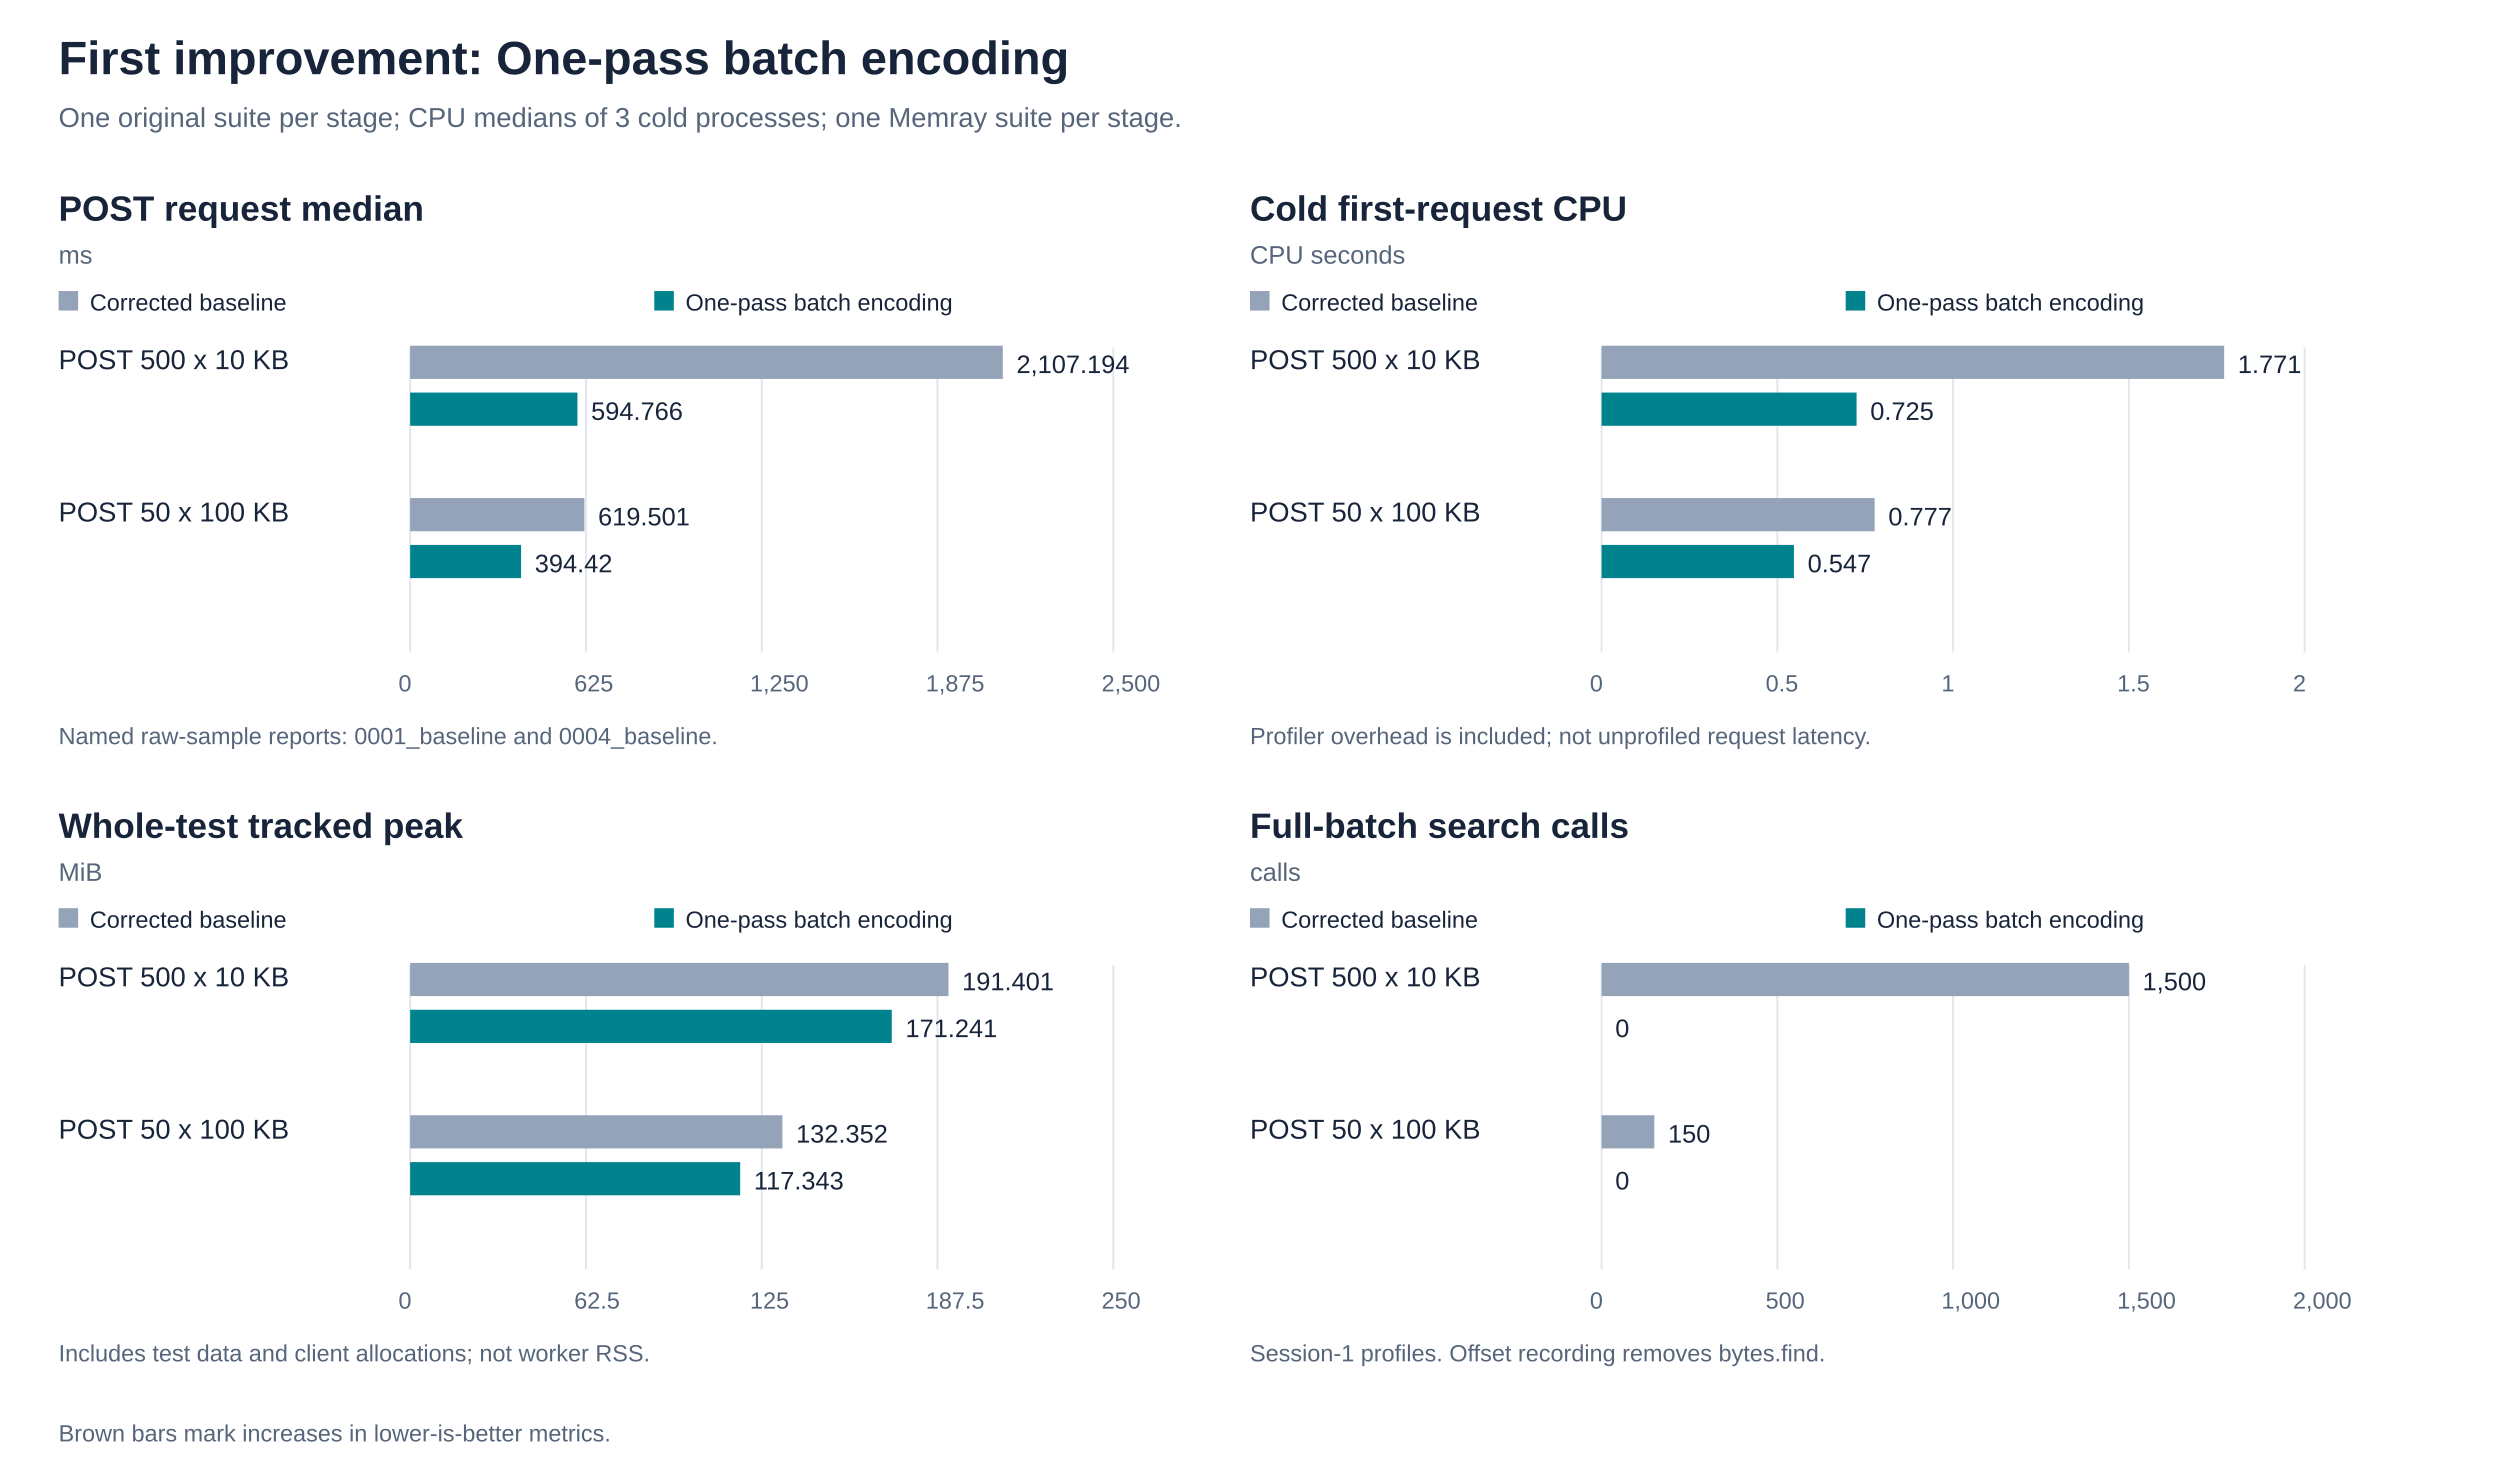
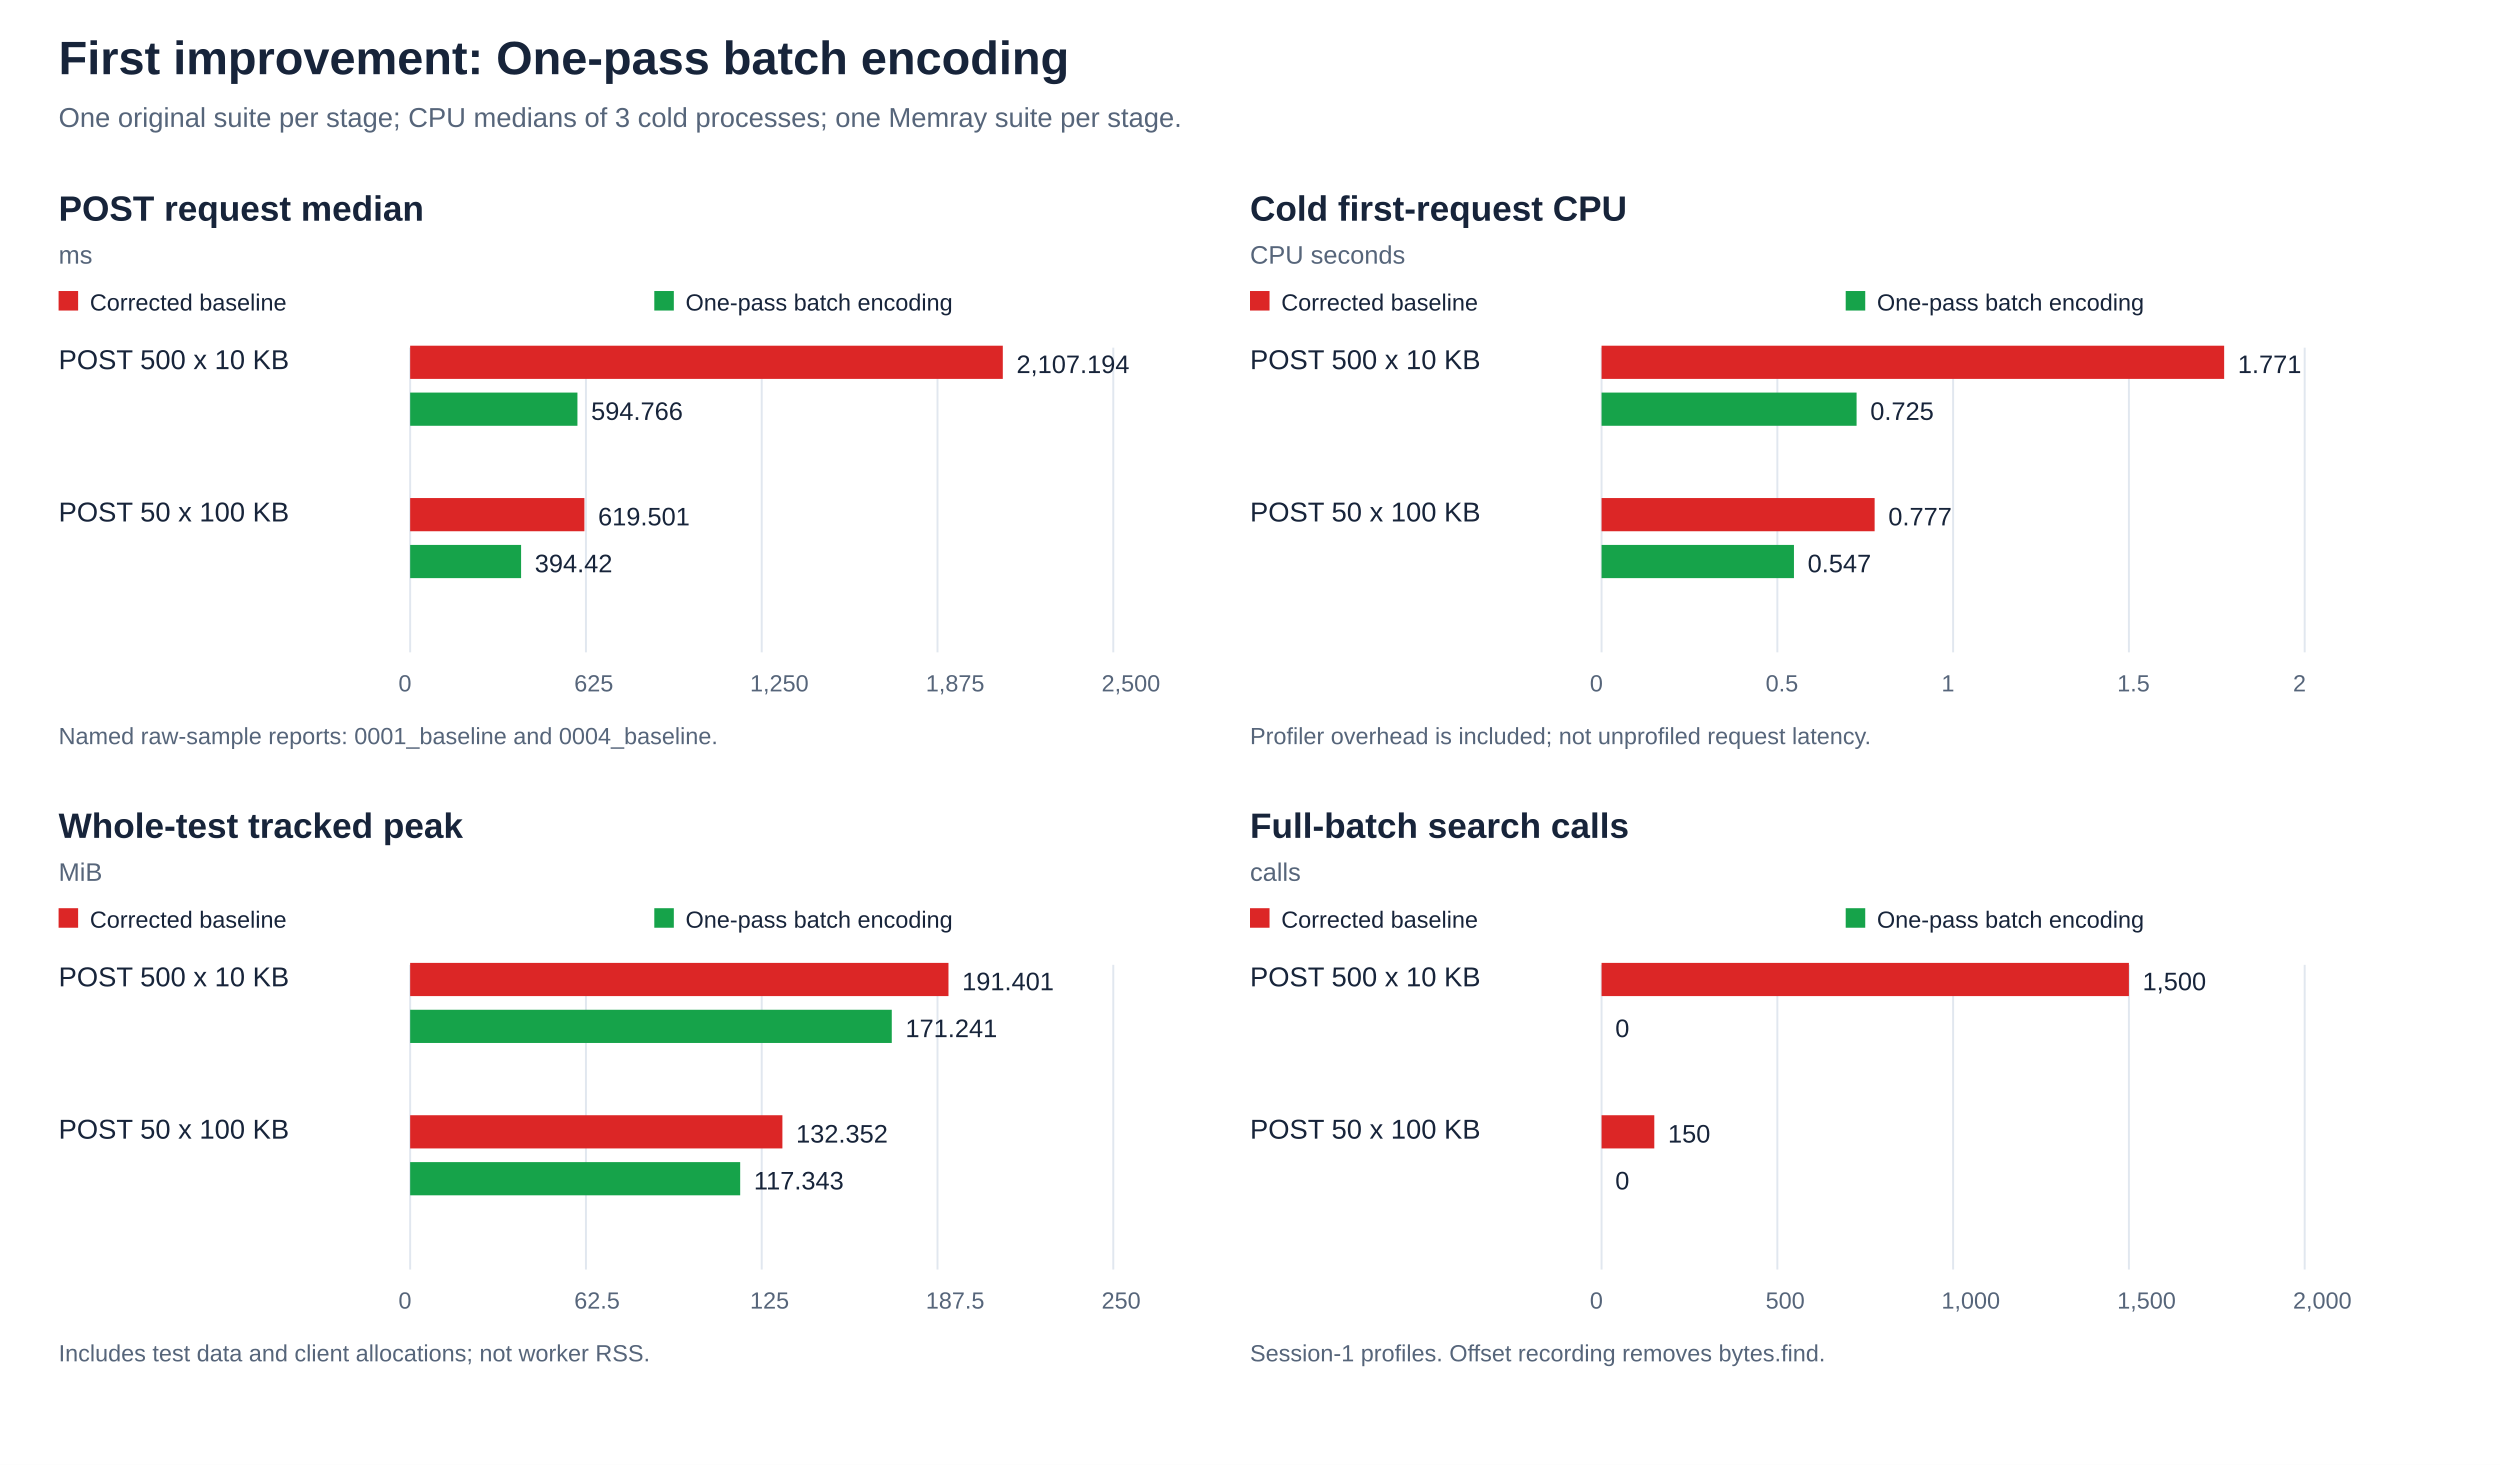
<svg xmlns="http://www.w3.org/2000/svg" width="1280" height="750" viewBox="0 0 1280 750" role="img">
  <rect x="0" y="0" width="1280" height="750" fill="white" />
  <text x="30" y="38" font-family="Arial, sans-serif" font-size="24" fill="#17243a" font-weight="700">First improvement: One-pass batch encoding</text>
  <text x="30" y="65" font-family="Arial, sans-serif" font-size="14" fill="#56657a" font-weight="400">One original suite per stage; CPU medians of 3 cold processes; one Memray suite per stage.</text>
  <text x="30" y="113" font-family="Arial, sans-serif" font-size="18" fill="#17243a" font-weight="700">POST request median</text>
  <text x="30" y="135" font-family="Arial, sans-serif" font-size="13" fill="#56657a" font-weight="400">ms</text>
-   <rect x="30" y="149" width="10" height="10" fill="#94a3b8" />
+   <rect x="30" y="149" width="10" height="10" fill="#dc2626" />
  <text x="46" y="159" font-family="Arial, sans-serif" font-size="12" fill="#17243a" font-weight="400">Corrected baseline</text>
-   <rect x="335" y="149" width="10" height="10" fill="#00838d" />
+   <rect x="335" y="149" width="10" height="10" fill="#16a34a" />
  <text x="351" y="159" font-family="Arial, sans-serif" font-size="12" fill="#17243a" font-weight="400">One-pass batch encoding</text>
  <line x1="210" y1="178" x2="210" y2="334" stroke="#e1e7ef" />
  <text x="204" y="354" font-family="Arial, sans-serif" font-size="12" fill="#56657a" font-weight="400">0</text>
  <line x1="300" y1="178" x2="300" y2="334" stroke="#e1e7ef" />
  <text x="294" y="354" font-family="Arial, sans-serif" font-size="12" fill="#56657a" font-weight="400">625</text>
  <line x1="390" y1="178" x2="390" y2="334" stroke="#e1e7ef" />
  <text x="384" y="354" font-family="Arial, sans-serif" font-size="12" fill="#56657a" font-weight="400">1,250</text>
  <line x1="480" y1="178" x2="480" y2="334" stroke="#e1e7ef" />
  <text x="474" y="354" font-family="Arial, sans-serif" font-size="12" fill="#56657a" font-weight="400">1,875</text>
  <line x1="570" y1="178" x2="570" y2="334" stroke="#e1e7ef" />
  <text x="564" y="354" font-family="Arial, sans-serif" font-size="12" fill="#56657a" font-weight="400">2,500</text>
  <text x="30" y="189" font-family="Arial, sans-serif" font-size="14" fill="#17243a" font-weight="400">POST 500 x 10 KB</text>
-   <rect x="210" y="177" width="303.436" height="17" fill="#94a3b8" />
+   <rect x="210" y="177" width="303.436" height="17" fill="#dc2626" />
  <text x="520.436" y="191" font-family="Arial, sans-serif" font-size="13" fill="#17243a" font-weight="400">2,107.194</text>
-   <rect x="210" y="201" width="85.646" height="17" fill="#00838d" />
+   <rect x="210" y="201" width="85.646" height="17" fill="#16a34a" />
  <text x="302.646" y="215" font-family="Arial, sans-serif" font-size="13" fill="#17243a" font-weight="400">594.766</text>
  <text x="30" y="267" font-family="Arial, sans-serif" font-size="14" fill="#17243a" font-weight="400">POST 50 x 100 KB</text>
-   <rect x="210" y="255" width="89.208" height="17" fill="#94a3b8" />
+   <rect x="210" y="255" width="89.208" height="17" fill="#dc2626" />
  <text x="306.208" y="269" font-family="Arial, sans-serif" font-size="13" fill="#17243a" font-weight="400">619.501</text>
-   <rect x="210" y="279" width="56.797" height="17" fill="#00838d" />
+   <rect x="210" y="279" width="56.797" height="17" fill="#16a34a" />
  <text x="273.796" y="293" font-family="Arial, sans-serif" font-size="13" fill="#17243a" font-weight="400">394.42</text>
  <text x="30" y="381" font-family="Arial, sans-serif" font-size="12" fill="#56657a" font-weight="400">Named raw-sample reports: 0001_baseline and 0004_baseline.</text>
  <text x="640" y="113" font-family="Arial, sans-serif" font-size="18" fill="#17243a" font-weight="700">Cold first-request CPU</text>
  <text x="640" y="135" font-family="Arial, sans-serif" font-size="13" fill="#56657a" font-weight="400">CPU seconds</text>
-   <rect x="640" y="149" width="10" height="10" fill="#94a3b8" />
+   <rect x="640" y="149" width="10" height="10" fill="#dc2626" />
  <text x="656" y="159" font-family="Arial, sans-serif" font-size="12" fill="#17243a" font-weight="400">Corrected baseline</text>
-   <rect x="945" y="149" width="10" height="10" fill="#00838d" />
+   <rect x="945" y="149" width="10" height="10" fill="#16a34a" />
  <text x="961" y="159" font-family="Arial, sans-serif" font-size="12" fill="#17243a" font-weight="400">One-pass batch encoding</text>
  <line x1="820" y1="178" x2="820" y2="334" stroke="#e1e7ef" />
  <text x="814" y="354" font-family="Arial, sans-serif" font-size="12" fill="#56657a" font-weight="400">0</text>
  <line x1="910" y1="178" x2="910" y2="334" stroke="#e1e7ef" />
  <text x="904" y="354" font-family="Arial, sans-serif" font-size="12" fill="#56657a" font-weight="400">0.5</text>
  <line x1="1000" y1="178" x2="1000" y2="334" stroke="#e1e7ef" />
  <text x="994" y="354" font-family="Arial, sans-serif" font-size="12" fill="#56657a" font-weight="400">1</text>
  <line x1="1090" y1="178" x2="1090" y2="334" stroke="#e1e7ef" />
  <text x="1084" y="354" font-family="Arial, sans-serif" font-size="12" fill="#56657a" font-weight="400">1.5</text>
  <line x1="1180" y1="178" x2="1180" y2="334" stroke="#e1e7ef" />
  <text x="1174" y="354" font-family="Arial, sans-serif" font-size="12" fill="#56657a" font-weight="400">2</text>
  <text x="640" y="189" font-family="Arial, sans-serif" font-size="14" fill="#17243a" font-weight="400">POST 500 x 10 KB</text>
-   <rect x="820" y="177" width="318.765" height="17" fill="#94a3b8" />
+   <rect x="820" y="177" width="318.765" height="17" fill="#dc2626" />
  <text x="1145.77" y="191" font-family="Arial, sans-serif" font-size="13" fill="#17243a" font-weight="400">1.771</text>
-   <rect x="820" y="201" width="130.571" height="17" fill="#00838d" />
+   <rect x="820" y="201" width="130.571" height="17" fill="#16a34a" />
  <text x="957.571" y="215" font-family="Arial, sans-serif" font-size="13" fill="#17243a" font-weight="400">0.725</text>
  <text x="640" y="267" font-family="Arial, sans-serif" font-size="14" fill="#17243a" font-weight="400">POST 50 x 100 KB</text>
-   <rect x="820" y="255" width="139.81" height="17" fill="#94a3b8" />
+   <rect x="820" y="255" width="139.81" height="17" fill="#dc2626" />
  <text x="966.81" y="269" font-family="Arial, sans-serif" font-size="13" fill="#17243a" font-weight="400">0.777</text>
-   <rect x="820" y="279" width="98.504" height="17" fill="#00838d" />
+   <rect x="820" y="279" width="98.504" height="17" fill="#16a34a" />
  <text x="925.504" y="293" font-family="Arial, sans-serif" font-size="13" fill="#17243a" font-weight="400">0.547</text>
  <text x="640" y="381" font-family="Arial, sans-serif" font-size="12" fill="#56657a" font-weight="400">Profiler overhead is included; not unprofiled request latency.</text>
  <text x="30" y="429" font-family="Arial, sans-serif" font-size="18" fill="#17243a" font-weight="700">Whole-test tracked peak</text>
  <text x="30" y="451" font-family="Arial, sans-serif" font-size="13" fill="#56657a" font-weight="400">MiB</text>
-   <rect x="30" y="465" width="10" height="10" fill="#94a3b8" />
+   <rect x="30" y="465" width="10" height="10" fill="#dc2626" />
  <text x="46" y="475" font-family="Arial, sans-serif" font-size="12" fill="#17243a" font-weight="400">Corrected baseline</text>
-   <rect x="335" y="465" width="10" height="10" fill="#00838d" />
+   <rect x="335" y="465" width="10" height="10" fill="#16a34a" />
  <text x="351" y="475" font-family="Arial, sans-serif" font-size="12" fill="#17243a" font-weight="400">One-pass batch encoding</text>
  <line x1="210" y1="494" x2="210" y2="650" stroke="#e1e7ef" />
  <text x="204" y="670" font-family="Arial, sans-serif" font-size="12" fill="#56657a" font-weight="400">0</text>
  <line x1="300" y1="494" x2="300" y2="650" stroke="#e1e7ef" />
  <text x="294" y="670" font-family="Arial, sans-serif" font-size="12" fill="#56657a" font-weight="400">62.5</text>
  <line x1="390" y1="494" x2="390" y2="650" stroke="#e1e7ef" />
  <text x="384" y="670" font-family="Arial, sans-serif" font-size="12" fill="#56657a" font-weight="400">125</text>
  <line x1="480" y1="494" x2="480" y2="650" stroke="#e1e7ef" />
  <text x="474" y="670" font-family="Arial, sans-serif" font-size="12" fill="#56657a" font-weight="400">187.5</text>
  <line x1="570" y1="494" x2="570" y2="650" stroke="#e1e7ef" />
  <text x="564" y="670" font-family="Arial, sans-serif" font-size="12" fill="#56657a" font-weight="400">250</text>
  <text x="30" y="505" font-family="Arial, sans-serif" font-size="14" fill="#17243a" font-weight="400">POST 500 x 10 KB</text>
-   <rect x="210" y="493" width="275.617" height="17" fill="#94a3b8" />
+   <rect x="210" y="493" width="275.617" height="17" fill="#dc2626" />
  <text x="492.617" y="507" font-family="Arial, sans-serif" font-size="13" fill="#17243a" font-weight="400">191.401</text>
-   <rect x="210" y="517" width="246.587" height="17" fill="#00838d" />
+   <rect x="210" y="517" width="246.587" height="17" fill="#16a34a" />
  <text x="463.587" y="531" font-family="Arial, sans-serif" font-size="13" fill="#17243a" font-weight="400">171.241</text>
  <text x="30" y="583" font-family="Arial, sans-serif" font-size="14" fill="#17243a" font-weight="400">POST 50 x 100 KB</text>
-   <rect x="210" y="571" width="190.587" height="17" fill="#94a3b8" />
+   <rect x="210" y="571" width="190.587" height="17" fill="#dc2626" />
  <text x="407.587" y="585" font-family="Arial, sans-serif" font-size="13" fill="#17243a" font-weight="400">132.352</text>
-   <rect x="210" y="595" width="168.974" height="17" fill="#00838d" />
+   <rect x="210" y="595" width="168.974" height="17" fill="#16a34a" />
  <text x="385.974" y="609" font-family="Arial, sans-serif" font-size="13" fill="#17243a" font-weight="400">117.343</text>
  <text x="30" y="697" font-family="Arial, sans-serif" font-size="12" fill="#56657a" font-weight="400">Includes test data and client allocations; not worker RSS.</text>
  <text x="640" y="429" font-family="Arial, sans-serif" font-size="18" fill="#17243a" font-weight="700">Full-batch search calls</text>
  <text x="640" y="451" font-family="Arial, sans-serif" font-size="13" fill="#56657a" font-weight="400">calls</text>
-   <rect x="640" y="465" width="10" height="10" fill="#94a3b8" />
+   <rect x="640" y="465" width="10" height="10" fill="#dc2626" />
  <text x="656" y="475" font-family="Arial, sans-serif" font-size="12" fill="#17243a" font-weight="400">Corrected baseline</text>
-   <rect x="945" y="465" width="10" height="10" fill="#00838d" />
+   <rect x="945" y="465" width="10" height="10" fill="#16a34a" />
  <text x="961" y="475" font-family="Arial, sans-serif" font-size="12" fill="#17243a" font-weight="400">One-pass batch encoding</text>
  <line x1="820" y1="494" x2="820" y2="650" stroke="#e1e7ef" />
  <text x="814" y="670" font-family="Arial, sans-serif" font-size="12" fill="#56657a" font-weight="400">0</text>
  <line x1="910" y1="494" x2="910" y2="650" stroke="#e1e7ef" />
  <text x="904" y="670" font-family="Arial, sans-serif" font-size="12" fill="#56657a" font-weight="400">500</text>
  <line x1="1000" y1="494" x2="1000" y2="650" stroke="#e1e7ef" />
  <text x="994" y="670" font-family="Arial, sans-serif" font-size="12" fill="#56657a" font-weight="400">1,000</text>
  <line x1="1090" y1="494" x2="1090" y2="650" stroke="#e1e7ef" />
  <text x="1084" y="670" font-family="Arial, sans-serif" font-size="12" fill="#56657a" font-weight="400">1,500</text>
  <line x1="1180" y1="494" x2="1180" y2="650" stroke="#e1e7ef" />
  <text x="1174" y="670" font-family="Arial, sans-serif" font-size="12" fill="#56657a" font-weight="400">2,000</text>
  <text x="640" y="505" font-family="Arial, sans-serif" font-size="14" fill="#17243a" font-weight="400">POST 500 x 10 KB</text>
-   <rect x="820" y="493" width="270" height="17" fill="#94a3b8" />
+   <rect x="820" y="493" width="270" height="17" fill="#dc2626" />
  <text x="1097" y="507" font-family="Arial, sans-serif" font-size="13" fill="#17243a" font-weight="400">1,500</text>
-   <rect x="820" y="517" width="0" height="17" fill="#00838d" />
+   <rect x="820" y="517" width="0" height="17" fill="#16a34a" />
  <text x="827" y="531" font-family="Arial, sans-serif" font-size="13" fill="#17243a" font-weight="400">0</text>
  <text x="640" y="583" font-family="Arial, sans-serif" font-size="14" fill="#17243a" font-weight="400">POST 50 x 100 KB</text>
-   <rect x="820" y="571" width="27" height="17" fill="#94a3b8" />
+   <rect x="820" y="571" width="27" height="17" fill="#dc2626" />
  <text x="854" y="585" font-family="Arial, sans-serif" font-size="13" fill="#17243a" font-weight="400">150</text>
-   <rect x="820" y="595" width="0" height="17" fill="#00838d" />
+   <rect x="820" y="595" width="0" height="17" fill="#16a34a" />
  <text x="827" y="609" font-family="Arial, sans-serif" font-size="13" fill="#17243a" font-weight="400">0</text>
  <text x="640" y="697" font-family="Arial, sans-serif" font-size="12" fill="#56657a" font-weight="400">Session-1 profiles. Offset recording removes bytes.find.</text>
-   <text x="30" y="738" font-family="Arial, sans-serif" font-size="12" fill="#56657a" font-weight="400">Brown bars mark increases in lower-is-better metrics.</text>
</svg>
